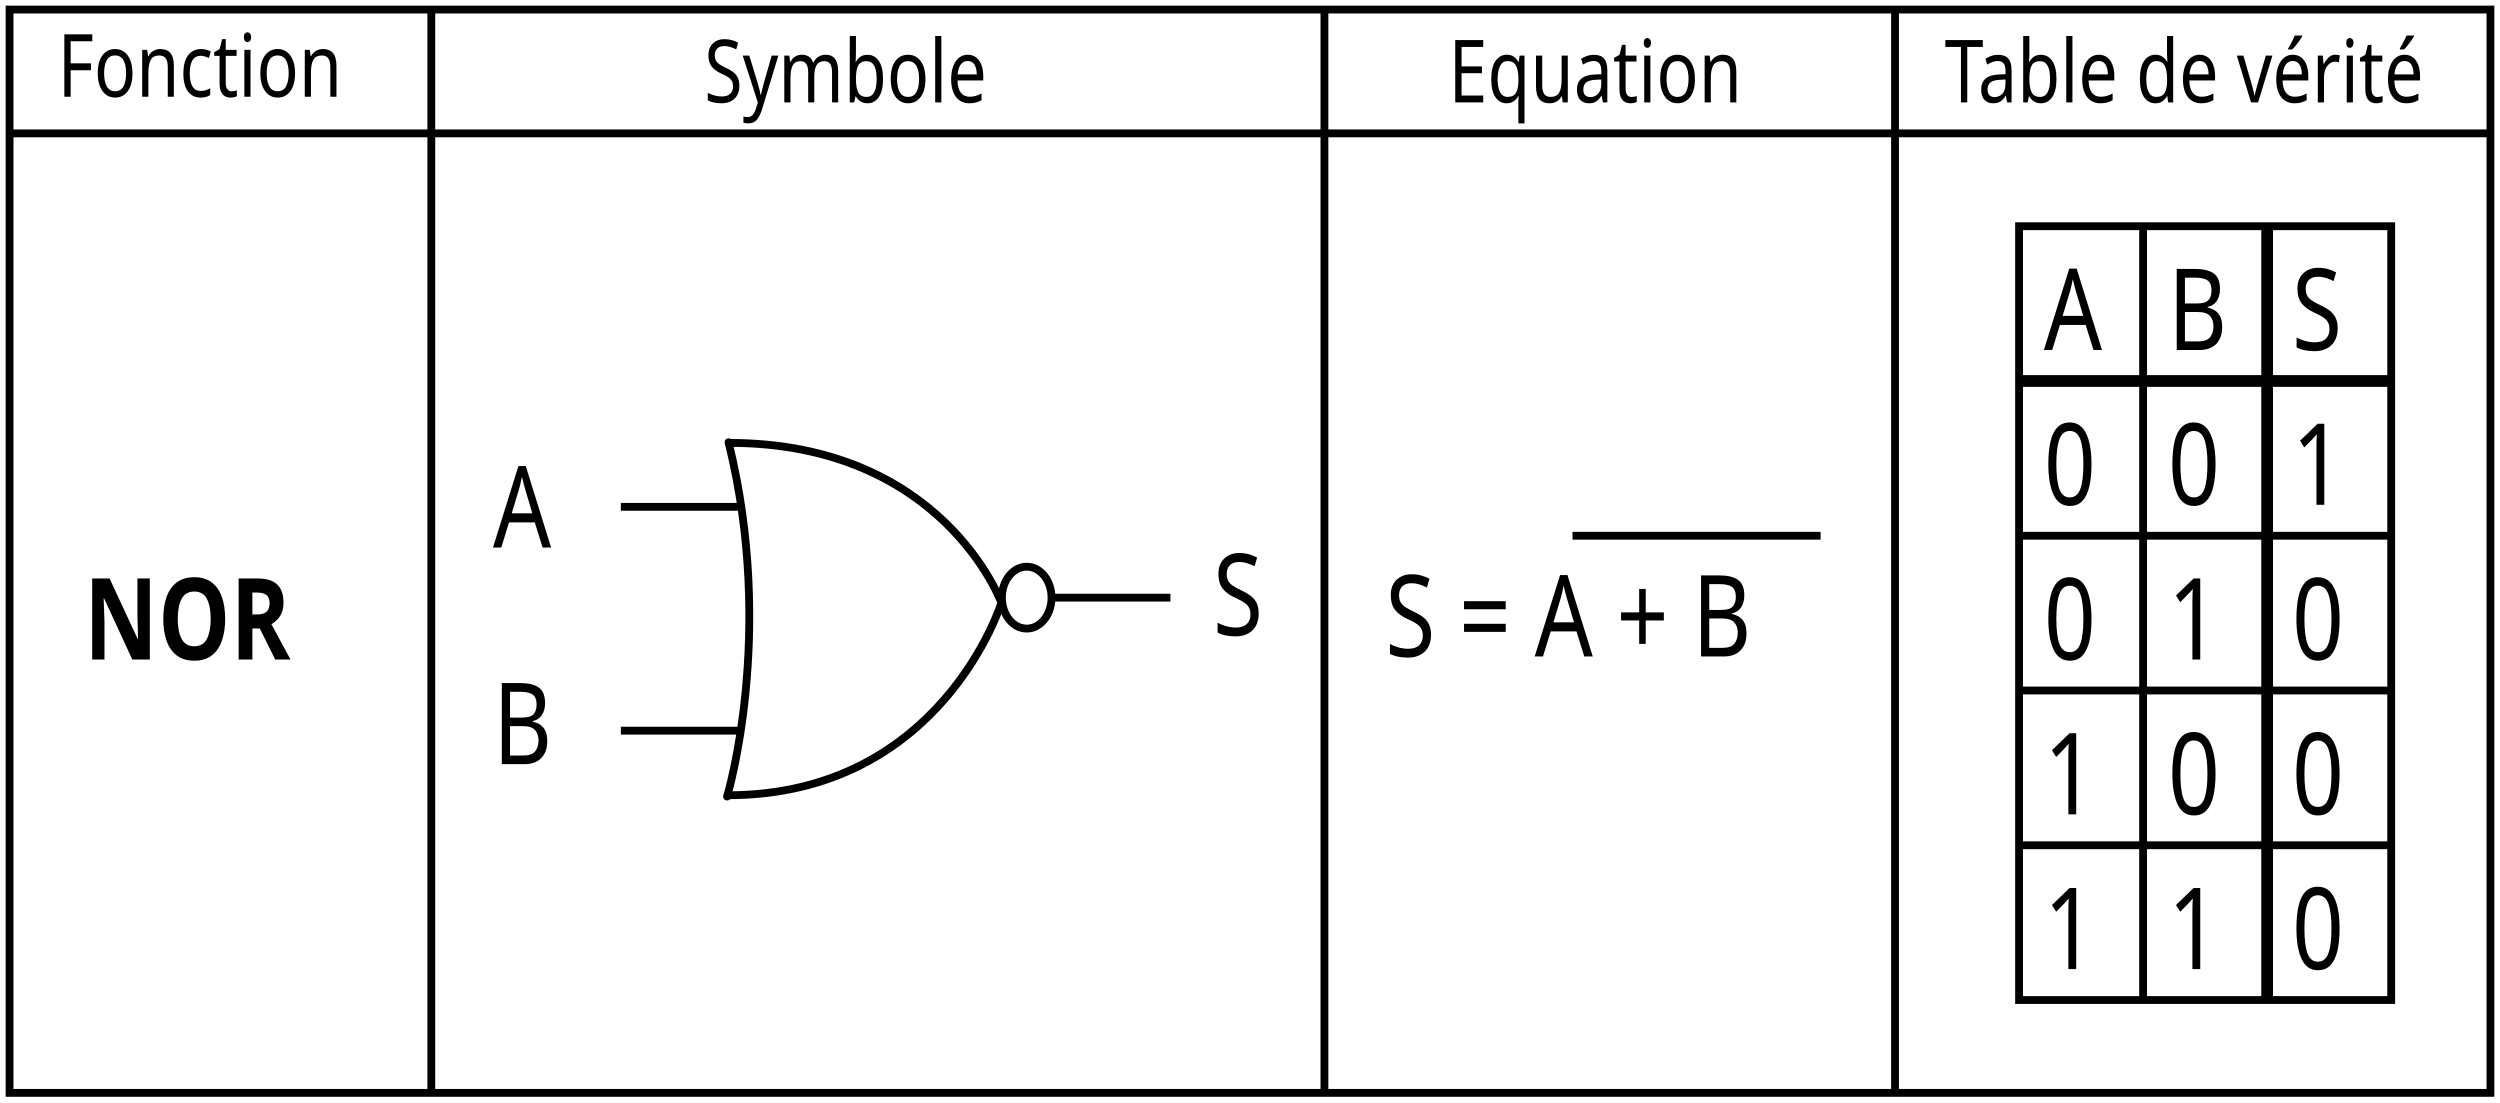
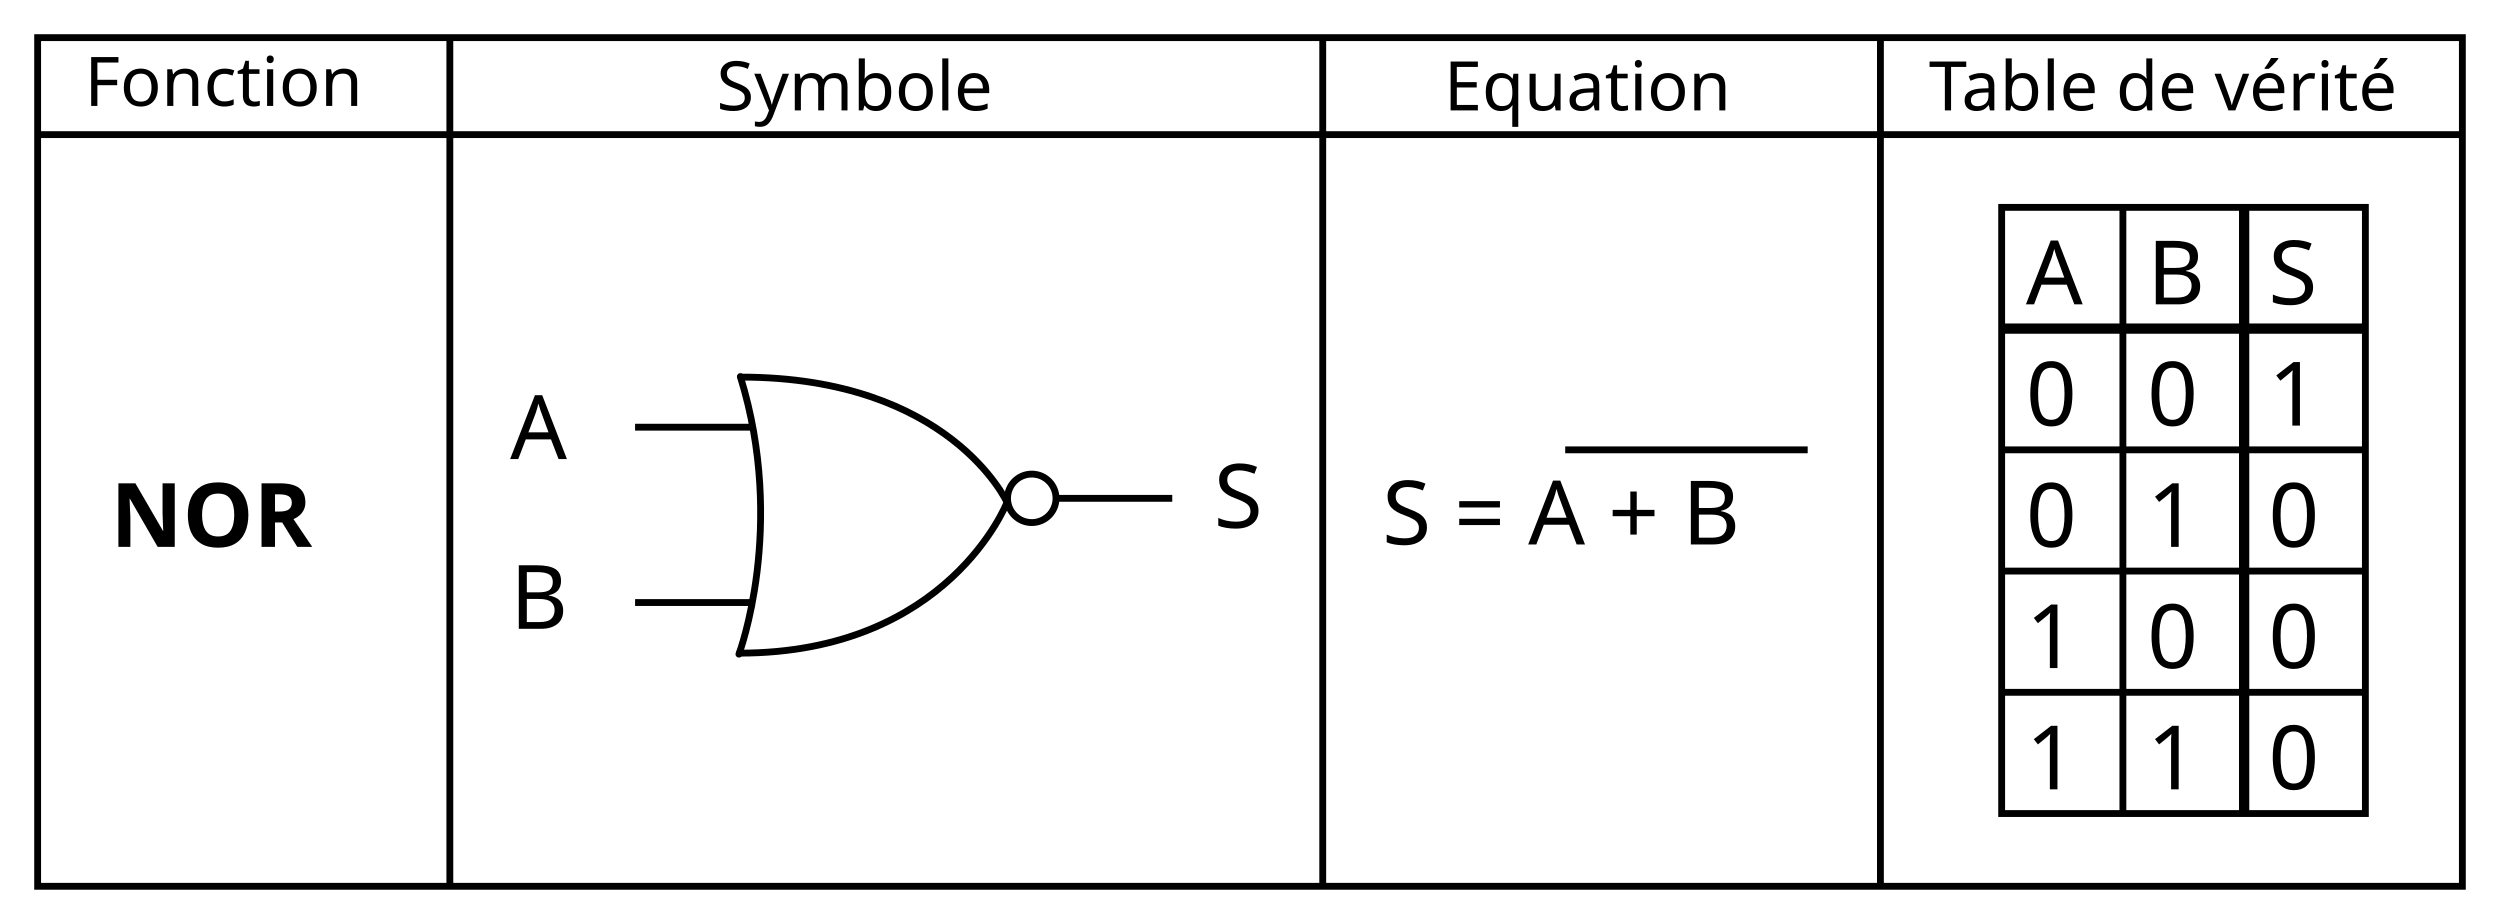
- <svg xmlns="http://www.w3.org/2000/svg" width="2211.045" height="975.016" id="svg2" version="1.1">
+ <svg xmlns="http://www.w3.org/2000/svg" width="365.331" height="135.016" id="svg2" version="1.1">
  <defs id="defs4" />
-   <g id="layer1" transform="translate(1182.047,168.3009)">
-     <text xml:space="preserve" style="font-style:normal;font-weight:normal;font-size:89.916px;line-height:125%;font-family:Sans;letter-spacing:0px;word-spacing:0px;fill:#000000;fill-opacity:1;stroke:none" x="698.771" y="249.019" id="text3026" transform="scale(0.8952819,1.116967)">
-       <tspan id="tspan3028" x="698.771" y="249.019">0</tspan>
+   <g id="layer1" transform="translate(-189.3819,-437.4134)">
+     <text xml:space="preserve" style="font-size:13px;font-style:normal;font-weight:normal;line-height:125%;letter-spacing:0px;word-spacing:0px;fill:#000000;fill-opacity:1;stroke:none;font-family:Sans" x="485.433" y="499.606" id="text3026">
+       <tspan id="tspan3028" x="485.433" y="499.606">0</tspan>
    </text>
-     <text xml:space="preserve" style="font-style:normal;font-weight:normal;font-size:89.916px;line-height:125%;font-family:Sans;letter-spacing:0px;word-spacing:0px;fill:#000000;fill-opacity:1;stroke:none" x="821.309" y="371.557" id="text3030-3" transform="scale(0.8952819,1.116967)">
-       <tspan id="tspan3032-8" x="821.309" y="371.557">1</tspan>
+     <text xml:space="preserve" style="font-size:13px;font-style:normal;font-weight:normal;line-height:125%;letter-spacing:0px;word-spacing:0px;fill:#000000;fill-opacity:1;stroke:none;font-family:Sans" x="503.15" y="517.323" id="text3030-3">
+       <tspan id="tspan3032-8" x="503.15" y="517.323">1</tspan>
    </text>
-     <text xml:space="preserve" style="font-style:normal;font-weight:normal;font-size:89.916px;line-height:125%;font-family:Sans;letter-spacing:0px;word-spacing:0px;fill:#000000;fill-opacity:1;stroke:none" x="821.309" y="249.019" id="text3026-4-2" transform="scale(0.8952819,1.116967)">
-       <tspan id="tspan3028-1-1" x="821.309" y="249.019">0</tspan>
+     <text xml:space="preserve" style="font-size:13px;font-style:normal;font-weight:normal;line-height:125%;letter-spacing:0px;word-spacing:0px;fill:#000000;fill-opacity:1;stroke:none;font-family:Sans" x="503.15" y="499.606" id="text3026-4-2">
+       <tspan id="tspan3028-1-1" x="503.15" y="499.606">0</tspan>
    </text>
-     <path style="fill:none;stroke:#000000;stroke-width:6.917px;stroke-linecap:butt;stroke-linejoin:miter;stroke-opacity:1" d="m 603.656,716.134 329.119,0 0,-684.356 -329.119,0 z" id="path3106" />
-     <path style="fill:none;stroke:#000000;stroke-width:6.917px;stroke-linecap:butt;stroke-linejoin:miter;stroke-opacity:1" d="m 713.362,716.134 0,-547.485" id="path3108" />
-     <text xml:space="preserve" style="font-style:normal;font-weight:normal;font-size:89.916px;line-height:125%;font-family:Sans;letter-spacing:0px;word-spacing:0px;fill:#000000;fill-opacity:1;stroke:none" x="698.771" y="126.48" id="text3110" transform="scale(0.8952819,1.116967)">
-       <tspan id="tspan3112" x="698.771" y="126.48">A</tspan>
+     <path style="fill:none;stroke:#000000;stroke-width:1px;stroke-linecap:butt;stroke-linejoin:miter;stroke-opacity:1" d="m 481.89,556.299 53.15,0 0,-88.583 -53.15,0 z" id="path3106" />
+     <path style="fill:none;stroke:#000000;stroke-width:1px;stroke-linecap:butt;stroke-linejoin:miter;stroke-opacity:1" d="m 499.606,556.299 0,-70.866" id="path3108" />
+     <text xml:space="preserve" style="font-size:13px;font-style:normal;font-weight:normal;line-height:125%;letter-spacing:0px;word-spacing:0px;fill:#000000;fill-opacity:1;stroke:none;font-family:Sans" x="485.433" y="481.89" id="text3110">
+       <tspan id="tspan3112" x="485.433" y="481.89">A</tspan>
    </text>
-     <text xml:space="preserve" style="font-style:normal;font-weight:normal;font-size:89.916px;line-height:125%;font-family:Sans;letter-spacing:0px;word-spacing:0px;fill:#000000;fill-opacity:1;stroke:none" x="943.848" y="126.48" id="text3114" transform="scale(0.8952819,1.116967)">
-       <tspan id="tspan3116" x="943.848" y="126.48">S</tspan>
+     <text xml:space="preserve" style="font-size:13px;font-style:normal;font-weight:normal;line-height:125%;letter-spacing:0px;word-spacing:0px;fill:#000000;fill-opacity:1;stroke:none;font-family:Sans" x="520.866" y="481.89" id="text3114">
+       <tspan id="tspan3116" x="520.866" y="481.89">S</tspan>
    </text>
-     <path style="fill:none;stroke:#000000;stroke-width:6.917px;stroke-linecap:butt;stroke-linejoin:miter;stroke-opacity:1" d="m 713.362,168.649 0,-136.871" id="path3120" />
-     <text xml:space="preserve" style="font-style:normal;font-weight:normal;font-size:89.916px;line-height:125%;font-family:Sans;letter-spacing:0px;word-spacing:0px;fill:#000000;fill-opacity:1;stroke:none" x="-833.293" y="282.834" id="text3901" transform="scale(0.8952819,1.116967)">
-       <tspan id="tspan3903" x="-833.293" y="282.834">A</tspan>
+     <path style="fill:none;stroke:#000000;stroke-width:1px;stroke-linecap:butt;stroke-linejoin:miter;stroke-opacity:1" d="m 499.606,485.433 0,-17.717" id="path3120" />
+     <text xml:space="preserve" style="font-size:13px;font-style:normal;font-weight:normal;line-height:125%;letter-spacing:0px;word-spacing:0px;fill:#000000;fill-opacity:1;stroke:none;font-family:Sans" x="263.928" y="504.495" id="text3901">
+       <tspan id="tspan3903" x="263.928" y="504.495">A</tspan>
    </text>
-     <text xml:space="preserve" style="font-style:normal;font-weight:normal;font-size:89.916px;line-height:125%;font-family:Sans;letter-spacing:0px;word-spacing:0px;fill:#000000;fill-opacity:1;stroke:none" x="-122.057" y="352.31" id="text3909" transform="scale(0.8952819,1.116967)">
-       <tspan id="tspan3911" x="-122.057" y="352.31">S</tspan>
+     <text xml:space="preserve" style="font-size:13px;font-style:normal;font-weight:normal;line-height:125%;letter-spacing:0px;word-spacing:0px;fill:#000000;fill-opacity:1;stroke:none;font-family:Sans" x="366.758" y="514.54" id="text3909">
+       <tspan id="tspan3911" x="366.758" y="514.54">S</tspan>
    </text>
-     <text xml:space="preserve" style="font-style:normal;font-weight:bold;font-size:89.916px;line-height:125%;font-family:Sans;-inkscape-font-specification:'Sans Bold';letter-spacing:0px;word-spacing:0px;fill:#000000;fill-opacity:1;stroke:none" x="-1237.336" y="371.557" id="text3913" transform="scale(0.8952819,1.116967)">
-       <tspan id="tspan3915" x="-1237.336" y="371.557">NOR</tspan>
+     <text xml:space="preserve" style="font-size:13px;font-style:normal;font-weight:bold;line-height:125%;letter-spacing:0px;word-spacing:0px;fill:#000000;fill-opacity:1;stroke:none;font-family:Sans;-inkscape-font-specification:Sans Bold" x="205.512" y="517.323" id="text3913">
+       <tspan id="tspan3915" x="205.512" y="517.323">NOR</tspan>
    </text>
-     <text xml:space="preserve" style="font-style:normal;font-weight:normal;font-size:69.166px;line-height:125%;font-family:Sans;letter-spacing:0px;word-spacing:0px;fill:#000000;fill-opacity:1;stroke:none" x="-1263.442" y="-74.09" id="text3917" transform="scale(0.8952819,1.116967)">
-       <tspan id="tspan3919" x="-1263.442" y="-74.09">Fonction</tspan>
+     <text xml:space="preserve" style="font-size:10px;font-style:normal;font-weight:normal;line-height:125%;letter-spacing:0px;word-spacing:0px;fill:#000000;fill-opacity:1;stroke:none;font-family:Sans" x="201.737" y="452.891" id="text3917">
+       <tspan id="tspan3919" x="201.737" y="452.891">Fonction</tspan>
    </text>
-     <text xml:space="preserve" style="font-style:normal;font-weight:normal;font-size:89.916px;line-height:125%;font-family:Sans;letter-spacing:0px;word-spacing:0px;fill:#000000;fill-opacity:1;stroke:none" x="-624.644" y="-69.581" id="text3921" transform="scale(0.8952819,1.116967)">
-       <tspan id="tspan3923" x="-624.644" y="-69.581" style="font-size:69.166px">Symbole</tspan>
+     <text xml:space="preserve" style="font-size:13px;font-style:normal;font-weight:normal;line-height:125%;letter-spacing:0px;word-spacing:0px;fill:#000000;fill-opacity:1;stroke:none;font-family:Sans" x="294.094" y="453.543" id="text3921">
+       <tspan id="tspan3923" x="294.094" y="453.543" style="font-size:10px">Symbole</tspan>
    </text>
-     <text xml:space="preserve" style="font-style:normal;font-weight:normal;font-size:89.916px;line-height:125%;font-family:Sans;letter-spacing:0px;word-spacing:0px;fill:#000000;fill-opacity:1;stroke:none" x="110.587" y="-69.581" id="text3925" transform="scale(0.8952819,1.116967)">
-       <tspan id="tspan3927" x="110.587" y="-69.581" style="font-size:69.166px">Equation</tspan>
+     <text xml:space="preserve" style="font-size:13px;font-style:normal;font-weight:normal;line-height:125%;letter-spacing:0px;word-spacing:0px;fill:#000000;fill-opacity:1;stroke:none;font-family:Sans" x="400.394" y="453.543" id="text3925">
+       <tspan id="tspan3927" x="400.394" y="453.543" style="font-size:10px">Equation</tspan>
    </text>
-     <text xml:space="preserve" style="font-style:normal;font-weight:normal;font-size:69.166px;line-height:125%;font-family:Sans;letter-spacing:0px;word-spacing:0px;fill:#000000;fill-opacity:1;stroke:none" x="600.74" y="-69.581" id="text3929" transform="scale(0.8952819,1.116967)">
-       <tspan id="tspan3931" x="600.74" y="-69.581">Table de vérité</tspan>
+     <text xml:space="preserve" style="font-size:10px;font-style:normal;font-weight:normal;line-height:125%;letter-spacing:0px;word-spacing:0px;fill:#000000;fill-opacity:1;stroke:none;font-family:Sans" x="471.26" y="453.543" id="text3929">
+       <tspan id="tspan3931" x="471.26" y="453.543">Table de vérité</tspan>
    </text>
-     <text xml:space="preserve" style="font-style:normal;font-weight:normal;font-size:89.916px;line-height:125%;font-family:Sans;letter-spacing:0px;word-spacing:0px;fill:#000000;fill-opacity:1;stroke:none" x="48.197" y="369.128" id="text3933" transform="scale(0.8952819,1.116967)">
-       <tspan id="tspan3935" x="48.197" y="369.128">S = A + B</tspan>
+     <text xml:space="preserve" style="font-size:13px;font-style:normal;font-weight:normal;line-height:125%;letter-spacing:0px;word-spacing:0px;fill:#000000;fill-opacity:1;stroke:none;font-family:Sans" x="391.373" y="516.972" id="text3933">
+       <tspan id="tspan3935" x="391.373" y="516.972">S = A + B</tspan>
    </text>
-     <path style="fill:none;stroke:#000000;stroke-width:6.917px;stroke-linecap:butt;stroke-linejoin:miter;stroke-opacity:1" d="m -1173.588,-159.843 2194.128,0 0,958.099 -2194.128,0 z" id="path3941" />
-     <path style="fill:none;stroke:#000000;stroke-width:6.917px;stroke-linecap:butt;stroke-linejoin:miter;stroke-opacity:1" d="m -1173.588,-50.346 2194.128,0" id="path3943" />
-     <path style="fill:none;stroke:#000000;stroke-width:6.917px;stroke-linecap:butt;stroke-linejoin:miter;stroke-opacity:1" d="m -800.587,-159.843 3e-5,958.099" id="path3945" />
-     <path style="fill:none;stroke:#000000;stroke-width:6.917px;stroke-linecap:butt;stroke-linejoin:miter;stroke-opacity:1" d="m -10.7,-159.843 6.4e-5,958.099" id="path3947" />
-     <path style="fill:none;stroke:#000000;stroke-width:6.917px;stroke-linecap:butt;stroke-linejoin:miter;stroke-opacity:1" d="m 493.949,-159.843 0,958.099" id="path3949" />
-     <text xml:space="preserve" style="font-style:normal;font-weight:normal;font-size:89.916px;line-height:125%;font-family:Sans;letter-spacing:0px;word-spacing:0px;fill:#000000;fill-opacity:1;stroke:none" x="-833.293" y="454.388" id="text3901-1" transform="scale(0.8952819,1.116967)">
-       <tspan id="tspan3903-0" x="-833.293" y="454.388">B</tspan>
+     <path style="fill:none;stroke:#000000;stroke-width:1px;stroke-linecap:butt;stroke-linejoin:miter;stroke-opacity:1" d="m 22.342,-19.303 354.331,0 0,124.016 -354.331,0 z" id="path3941" transform="translate(172.5399,462.2165)" />
+     <path style="fill:none;stroke:#000000;stroke-width:1px;stroke-linecap:butt;stroke-linejoin:miter;stroke-opacity:1" d="m 22.342,-5.13 354.331,0" id="path3943" transform="translate(172.5399,462.2165)" />
+     <path style="fill:none;stroke:#000000;stroke-width:1px;stroke-linecap:butt;stroke-linejoin:miter;stroke-opacity:1" d="m 82.578,-19.303 4e-6,124.016" id="path3945" transform="translate(172.5399,462.2165)" />
+     <path style="fill:none;stroke:#000000;stroke-width:1px;stroke-linecap:butt;stroke-linejoin:miter;stroke-opacity:1" d="m 210.137,-19.303 1e-5,124.016" id="path3947" transform="translate(172.5399,462.2165)" />
+     <path style="fill:none;stroke:#000000;stroke-width:1px;stroke-linecap:butt;stroke-linejoin:miter;stroke-opacity:1" d="m 291.633,-19.303 0,124.016" id="path3949" transform="translate(172.5399,462.2165)" />
+     <text xml:space="preserve" style="font-size:13px;font-style:normal;font-weight:normal;line-height:125%;letter-spacing:0px;word-spacing:0px;fill:#000000;fill-opacity:1;stroke:none;font-family:Sans" x="263.928" y="529.299" id="text3901-1">
+       <tspan id="tspan3903-0" x="263.928" y="529.299">B</tspan>
    </text>
-     <flowRoot xml:space="preserve" id="flowRoot4015" style="font-style:normal;font-weight:normal;font-size:13px;line-height:125%;font-family:Sans;letter-spacing:0px;word-spacing:0px;fill:#000000;fill-opacity:1;stroke:none" transform="translate(189.3819,437.4134)">
+     <flowRoot xml:space="preserve" id="flowRoot4015" style="font-size:13px;font-style:normal;font-weight:normal;line-height:125%;letter-spacing:0px;word-spacing:0px;fill:#000000;fill-opacity:1;stroke:none;font-family:Sans" transform="translate(189.3819,437.4134)">
      <flowRegion id="flowRegion4017">
        <rect id="rect4019" width="39.286" height="25.714" x="139.821" y="36.904" />
      </flowRegion>
      <flowPara id="flowPara4021" />
    </flowRoot>
-     <path style="fill:none;stroke:#000000;stroke-width:6.917;stroke-linecap:round;stroke-linejoin:miter;stroke-miterlimit:4;stroke-dasharray:none;stroke-opacity:1" d="m -537.291,223.397 c 189.316,0 240.894,141.393 240.894,141.393" id="path10065-7" />
-     <path style="fill:none;stroke:#000000;stroke-width:6.917;stroke-linecap:round;stroke-linejoin:miter;stroke-miterlimit:4;stroke-dasharray:none;stroke-opacity:1" d="m -538.572,535.035 c 189.316,0 242.175,-170.245 242.175,-170.245" id="path10065-9-3" />
-     <path style="fill:none;stroke:#000000;stroke-width:6.917;stroke-linecap:round;stroke-linejoin:miter;stroke-miterlimit:4;stroke-dasharray:none;stroke-opacity:1" d="m -537.718,222.823 c 42.07,169.671 -1.281,313.36 -1.281,313.36" id="path10085-2" />
-     <path style="fill:none;stroke:#000000;stroke-width:6.917;stroke-linecap:butt;stroke-linejoin:miter;stroke-miterlimit:4;stroke-dasharray:none;stroke-opacity:1" d="m -632.96,279.954 105.176,0" id="path10374" />
-     <path style="fill:none;stroke:#000000;stroke-width:6.917;stroke-linecap:butt;stroke-linejoin:miter;stroke-miterlimit:4;stroke-dasharray:none;stroke-opacity:1" d="m -632.96,477.904 105.176,0" id="path10376" />
-     <path style="fill:none;stroke:#000000;stroke-width:6.917;stroke-linecap:butt;stroke-linejoin:miter;stroke-miterlimit:4;stroke-dasharray:none;stroke-opacity:1" d="m -252.054,360.268 105.176,0" id="path10378" />
-     <path style="fill:none;stroke:#000000;stroke-width:10.375;stroke-linecap:butt;stroke-linejoin:miter;stroke-miterlimit:4;stroke-dasharray:none;stroke-opacity:1" d="m 603.656,168.649 329.119,0" id="path4044" />
-     <path style="fill:none;stroke:#000000;stroke-width:6.917px;stroke-linecap:butt;stroke-linejoin:miter;stroke-opacity:1" d="m 603.656,305.52 329.119,0" id="path4046" />
-     <path style="fill:none;stroke:#000000;stroke-width:6.917px;stroke-linecap:butt;stroke-linejoin:miter;stroke-opacity:1" d="m 603.656,442.391 329.119,0" id="path4048" />
-     <path style="fill:none;stroke:#000000;stroke-width:10.375;stroke-linecap:butt;stroke-linejoin:miter;stroke-miterlimit:4;stroke-dasharray:none;stroke-opacity:1" d="m 823.068,31.777 0,684.356" id="path4050" />
-     <text xml:space="preserve" style="font-style:normal;font-weight:normal;font-size:89.916px;line-height:125%;font-family:Sans;letter-spacing:0px;word-spacing:0px;fill:#000000;fill-opacity:1;stroke:none" x="821.309" y="126.48" id="text4052" transform="scale(0.8952819,1.116967)">
-       <tspan id="tspan4054" x="821.309" y="126.48">B</tspan>
+     <path style="fill:none;stroke:#000000;stroke-width:1;stroke-linecap:round;stroke-linejoin:miter;stroke-miterlimit:4;stroke-opacity:1;stroke-dasharray:none" d="m 297.638,492.52 c 30.573,0 38.902,18.302 38.902,18.302" id="path10065-7" />
+     <path style="fill:none;stroke:#000000;stroke-width:1;stroke-linecap:round;stroke-linejoin:miter;stroke-miterlimit:4;stroke-opacity:1;stroke-dasharray:none" d="m 297.431,532.858 c 30.573,0 39.109,-22.036 39.109,-22.036" id="path10065-9-3" />
+     <path style="fill:none;stroke:#000000;stroke-width:1;stroke-linecap:round;stroke-linejoin:miter;stroke-miterlimit:4;stroke-opacity:1;stroke-dasharray:none" d="m 297.569,492.445 c 6.794,21.962 -0.207,40.561 -0.207,40.561" id="path10085-2" />
+     <path style="fill:none;stroke:#000000;stroke-width:1;stroke-linecap:butt;stroke-linejoin:miter;stroke-miterlimit:4;stroke-opacity:1;stroke-dasharray:none" d="m 282.188,499.84 16.985,0" id="path10374" />
+     <path style="fill:none;stroke:#000000;stroke-width:1;stroke-linecap:butt;stroke-linejoin:miter;stroke-miterlimit:4;stroke-opacity:1;stroke-dasharray:none" d="m 282.188,525.463 16.985,0" id="path10376" />
+     <path style="fill:none;stroke:#000000;stroke-width:1;stroke-linecap:butt;stroke-linejoin:miter;stroke-miterlimit:4;stroke-opacity:1;stroke-dasharray:none" d="m 343.701,510.236 16.985,0" id="path10378" />
+     <path style="fill:none;stroke:#000000;stroke-width:1.5;stroke-linecap:butt;stroke-linejoin:miter;stroke-opacity:1;stroke-miterlimit:4;stroke-dasharray:none" d="m 292.508,48.02 53.15,0" id="path4044" transform="translate(189.3819,437.4134)" />
+     <path style="fill:none;stroke:#000000;stroke-width:1px;stroke-linecap:butt;stroke-linejoin:miter;stroke-opacity:1" d="m 292.508,65.736 53.15,0" id="path4046" transform="translate(189.3819,437.4134)" />
+     <path style="fill:none;stroke:#000000;stroke-width:1px;stroke-linecap:butt;stroke-linejoin:miter;stroke-opacity:1" d="m 292.508,83.453 53.15,0" id="path4048" transform="translate(189.3819,437.4134)" />
+     <path style="fill:none;stroke:#000000;stroke-width:1.5;stroke-linecap:butt;stroke-linejoin:miter;stroke-opacity:1;stroke-miterlimit:4;stroke-dasharray:none" d="m 327.941,30.303 0,88.583" id="path4050" transform="translate(189.3819,437.4134)" />
+     <text xml:space="preserve" style="font-size:13px;font-style:normal;font-weight:normal;line-height:125%;letter-spacing:0px;word-spacing:0px;fill:#000000;fill-opacity:1;stroke:none;font-family:Sans" x="503.15" y="481.89" id="text4052">
+       <tspan id="tspan4054" x="503.15" y="481.89">B</tspan>
    </text>
-     <text xml:space="preserve" style="font-style:normal;font-weight:normal;font-size:89.916px;line-height:125%;font-family:Sans;letter-spacing:0px;word-spacing:0px;fill:#000000;fill-opacity:1;stroke:none" x="698.771" y="371.557" id="text3026-9" transform="scale(0.8952819,1.116967)">
-       <tspan id="tspan3028-2" x="698.771" y="371.557">0</tspan>
+     <text xml:space="preserve" style="font-size:13px;font-style:normal;font-weight:normal;line-height:125%;letter-spacing:0px;word-spacing:0px;fill:#000000;fill-opacity:1;stroke:none;font-family:Sans" x="485.433" y="517.323" id="text3026-9">
+       <tspan id="tspan3028-2" x="485.433" y="517.323">0</tspan>
    </text>
-     <path style="fill:none;stroke:#000000;stroke-width:6.917px;stroke-linecap:butt;stroke-linejoin:miter;stroke-opacity:1" d="m 603.656,579.262 329.119,0" id="path4046-5" />
-     <text xml:space="preserve" style="font-style:normal;font-weight:normal;font-size:89.916px;line-height:125%;font-family:Sans;letter-spacing:0px;word-spacing:0px;fill:#000000;fill-opacity:1;stroke:none" x="698.771" y="494.096" id="text3030" transform="scale(0.8952819,1.116967)">
-       <tspan id="tspan3032" x="698.771" y="494.096">1</tspan>
+     <path style="fill:none;stroke:#000000;stroke-width:1px;stroke-linecap:butt;stroke-linejoin:miter;stroke-opacity:1" d="m 481.89,538.583 53.15,0" id="path4046-5" />
+     <text xml:space="preserve" style="font-size:13px;font-style:normal;font-weight:normal;line-height:125%;letter-spacing:0px;word-spacing:0px;fill:#000000;fill-opacity:1;stroke:none;font-family:Sans" x="485.433" y="535.039" id="text3030">
+       <tspan id="tspan3032" x="485.433" y="535.039">1</tspan>
    </text>
-     <text xml:space="preserve" style="font-style:normal;font-weight:normal;font-size:89.916px;line-height:125%;font-family:Sans;letter-spacing:0px;word-spacing:0px;fill:#000000;fill-opacity:1;stroke:none" x="698.771" y="616.634" id="text3030-9" transform="scale(0.8952819,1.116967)">
-       <tspan id="tspan3032-0" x="698.771" y="616.634">1</tspan>
+     <text xml:space="preserve" style="font-size:13px;font-style:normal;font-weight:normal;line-height:125%;letter-spacing:0px;word-spacing:0px;fill:#000000;fill-opacity:1;stroke:none;font-family:Sans" x="485.433" y="552.756" id="text3030-9">
+       <tspan id="tspan3032-0" x="485.433" y="552.756">1</tspan>
    </text>
-     <text xml:space="preserve" style="font-style:normal;font-weight:normal;font-size:89.916px;line-height:125%;font-family:Sans;letter-spacing:0px;word-spacing:0px;fill:#000000;fill-opacity:1;stroke:none" x="821.309" y="616.634" id="text3030-9-8" transform="scale(0.8952819,1.116967)">
-       <tspan id="tspan3032-0-4" x="821.309" y="616.634">1</tspan>
+     <text xml:space="preserve" style="font-size:13px;font-style:normal;font-weight:normal;line-height:125%;letter-spacing:0px;word-spacing:0px;fill:#000000;fill-opacity:1;stroke:none;font-family:Sans" x="503.15" y="552.756" id="text3030-9-8">
+       <tspan id="tspan3032-0-4" x="503.15" y="552.756">1</tspan>
    </text>
-     <text xml:space="preserve" style="font-style:normal;font-weight:normal;font-size:89.916px;line-height:125%;font-family:Sans;letter-spacing:0px;word-spacing:0px;fill:#000000;fill-opacity:1;stroke:none" x="821.309" y="494.096" id="text3026-4-2-9" transform="scale(0.8952819,1.116967)">
-       <tspan id="tspan3028-1-1-5" x="821.309" y="494.096">0</tspan>
+     <text xml:space="preserve" style="font-size:13px;font-style:normal;font-weight:normal;line-height:125%;letter-spacing:0px;word-spacing:0px;fill:#000000;fill-opacity:1;stroke:none;font-family:Sans" x="503.15" y="535.039" id="text3026-4-2-9">
+       <tspan id="tspan3028-1-1-5" x="503.15" y="535.039">0</tspan>
    </text>
-     <text xml:space="preserve" style="font-style:normal;font-weight:normal;font-size:89.916px;line-height:125%;font-family:Sans;letter-spacing:0px;word-spacing:0px;fill:#000000;fill-opacity:1;stroke:none" x="943.848" y="249.019" id="text3026-4-2-3" transform="scale(0.8952819,1.116967)">
-       <tspan id="tspan3028-1-1-3" x="943.848" y="249.019">1</tspan>
+     <text xml:space="preserve" style="font-size:13px;font-style:normal;font-weight:normal;line-height:125%;letter-spacing:0px;word-spacing:0px;fill:#000000;fill-opacity:1;stroke:none;font-family:Sans" x="520.866" y="499.606" id="text3026-4-2-3">
+       <tspan id="tspan3028-1-1-3" x="520.866" y="499.606">1</tspan>
    </text>
-     <text xml:space="preserve" style="font-style:normal;font-weight:normal;font-size:89.916px;line-height:125%;font-family:Sans;letter-spacing:0px;word-spacing:0px;fill:#000000;fill-opacity:1;stroke:none" x="943.848" y="371.557" id="text3030-3-7" transform="scale(0.8952819,1.116967)">
-       <tspan id="tspan3032-8-2" x="943.848" y="371.557">0</tspan>
+     <text xml:space="preserve" style="font-size:13px;font-style:normal;font-weight:normal;line-height:125%;letter-spacing:0px;word-spacing:0px;fill:#000000;fill-opacity:1;stroke:none;font-family:Sans" x="520.866" y="517.323" id="text3030-3-7">
+       <tspan id="tspan3032-8-2" x="520.866" y="517.323">0</tspan>
    </text>
-     <text xml:space="preserve" style="font-style:normal;font-weight:normal;font-size:89.916px;line-height:125%;font-family:Sans;letter-spacing:0px;word-spacing:0px;fill:#000000;fill-opacity:1;stroke:none" x="943.848" y="494.096" id="text3030-3-1" transform="scale(0.8952819,1.116967)">
-       <tspan id="tspan3032-8-5" x="943.848" y="494.096">0</tspan>
+     <text xml:space="preserve" style="font-size:13px;font-style:normal;font-weight:normal;line-height:125%;letter-spacing:0px;word-spacing:0px;fill:#000000;fill-opacity:1;stroke:none;font-family:Sans" x="520.866" y="535.039" id="text3030-3-1">
+       <tspan id="tspan3032-8-5" x="520.866" y="535.039">0</tspan>
    </text>
-     <text xml:space="preserve" style="font-style:normal;font-weight:normal;font-size:89.916px;line-height:125%;font-family:Sans;letter-spacing:0px;word-spacing:0px;fill:#000000;fill-opacity:1;stroke:none" x="943.848" y="616.634" id="text3030-3-3" transform="scale(0.8952819,1.116967)">
-       <tspan id="tspan3032-8-4" x="943.848" y="616.634">0</tspan>
+     <text xml:space="preserve" style="font-size:13px;font-style:normal;font-weight:normal;line-height:125%;letter-spacing:0px;word-spacing:0px;fill:#000000;fill-opacity:1;stroke:none;font-family:Sans" x="520.866" y="552.756" id="text3030-3-3">
+       <tspan id="tspan3032-8-4" x="520.866" y="552.756">0</tspan>
    </text>
-     <path style="fill:none;stroke:#000000;stroke-width:6.917px;stroke-linecap:butt;stroke-linejoin:miter;stroke-opacity:1" d="m 208.713,305.52 219.413,0" id="path5188" />
-     <ellipse style="color:#000000;display:inline;overflow:visible;visibility:visible;fill:none;stroke:#000000;stroke-width:6.917;stroke-linecap:round;stroke-linejoin:miter;stroke-miterlimit:4;stroke-dasharray:none;stroke-dashoffset:0;stroke-opacity:1;marker:none;enable-background:accumulate" id="path5190" cx="-273.996" cy="360.268" rx="21.941" ry="27.374" />
+     <path style="fill:none;stroke:#000000;stroke-width:1px;stroke-linecap:butt;stroke-linejoin:miter;stroke-opacity:1" d="m 228.728,65.736 35.433,0" id="path5188" transform="translate(189.3819,437.4134)" />
+     <path style="color:#000000;fill:none;stroke:#000000;stroke-width:1;stroke-linecap:round;stroke-linejoin:miter;stroke-miterlimit:4;stroke-opacity:1;stroke-dasharray:none;stroke-dashoffset:0;marker:none;visibility:visible;display:inline;overflow:visible;enable-background:accumulate" id="path5190" d="m 154.319,72.823 a 3.543,3.543 0 0 1 -3.543,3.543 3.543,3.543 0 0 1 -3.543,-3.543 3.543,3.543 0 0 1 3.543,-3.543 3.543,3.543 0 0 1 3.543,3.543 z" transform="translate(189.3819,437.4134)" />
  </g>
</svg>
